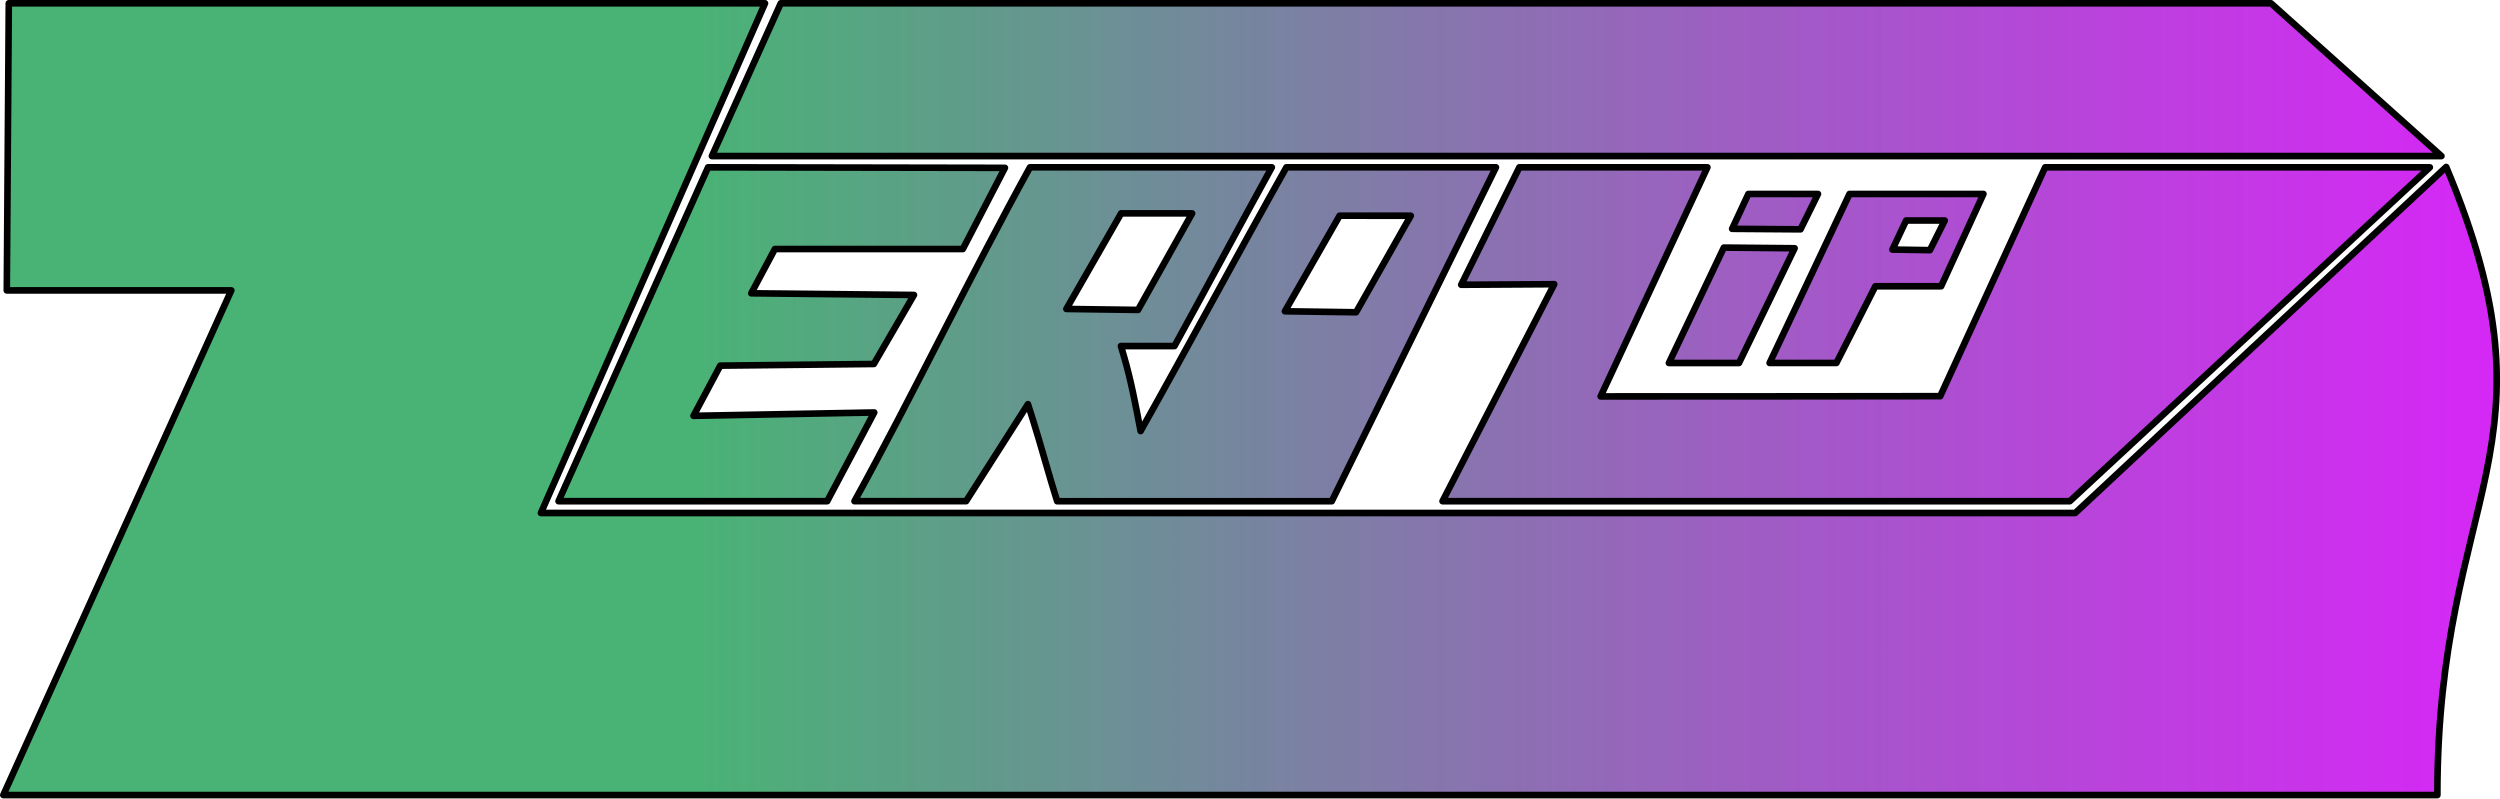
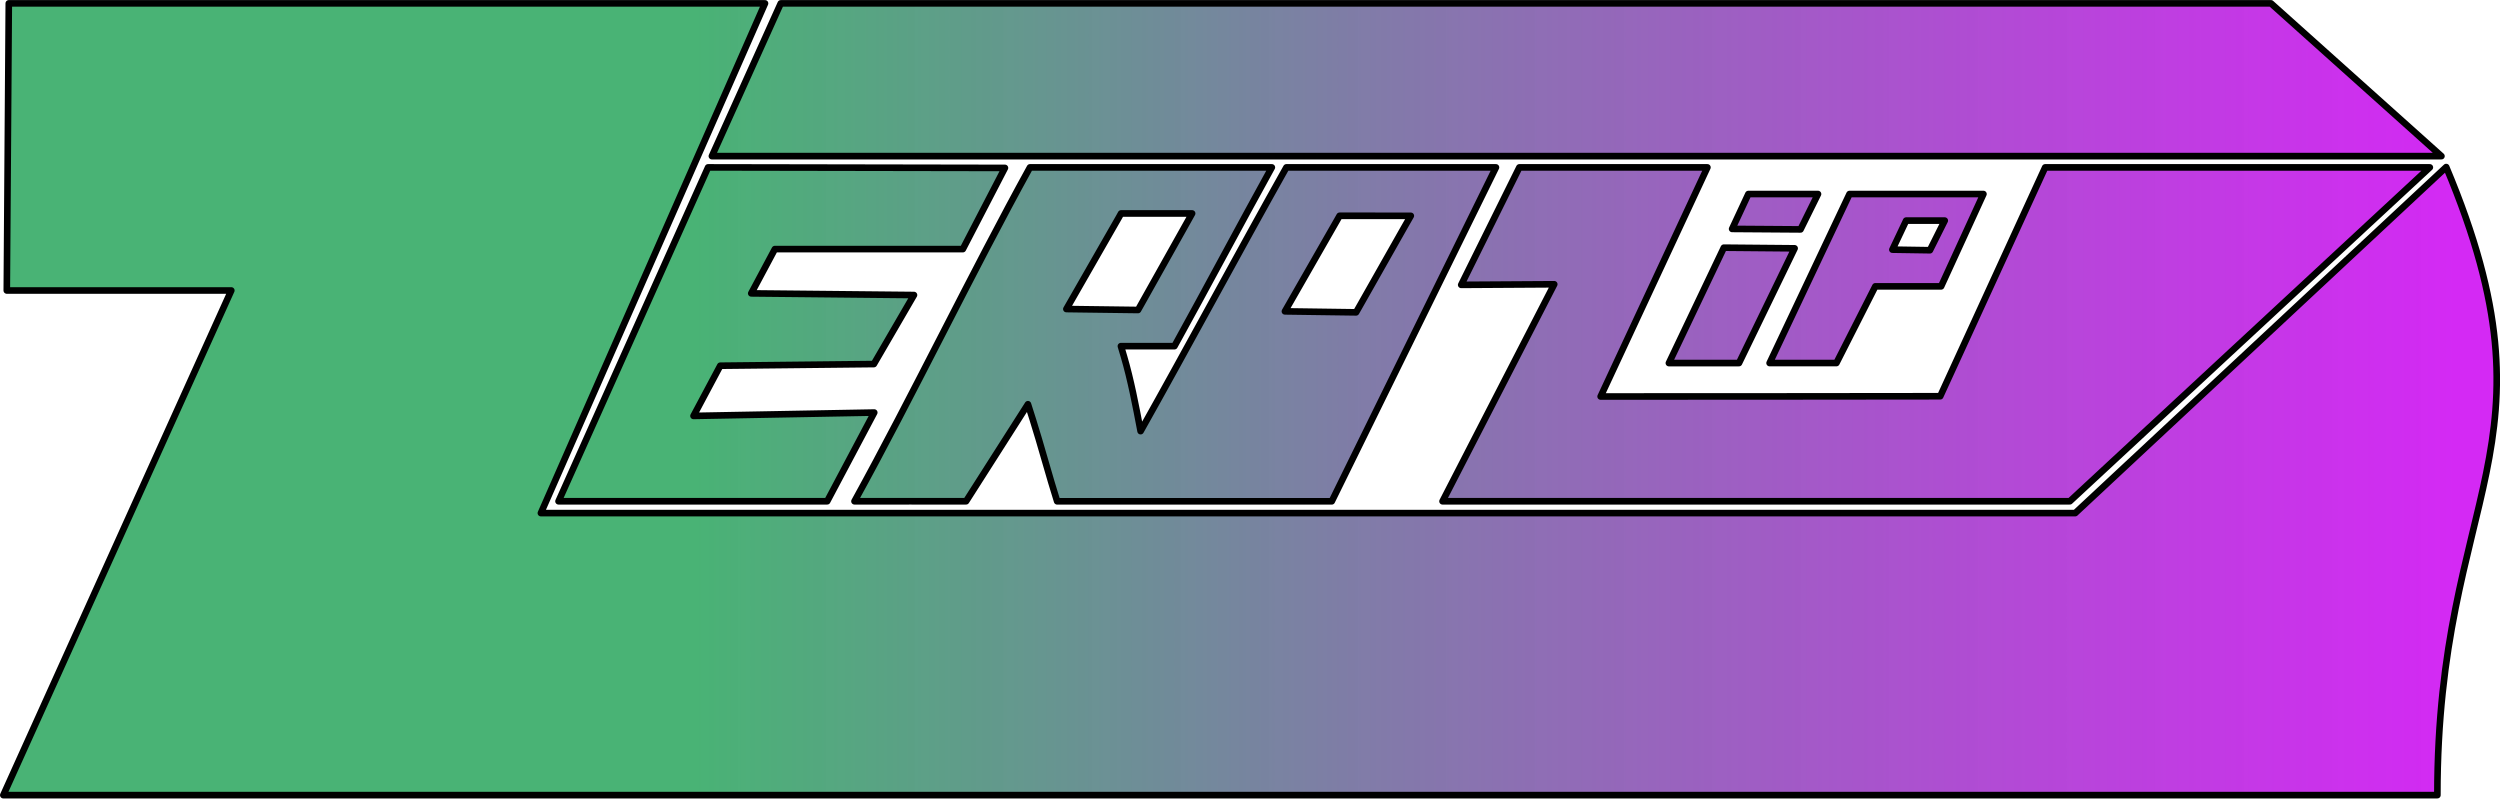
- <svg xmlns="http://www.w3.org/2000/svg" xmlns:xlink="http://www.w3.org/1999/xlink" width="81.244mm" height="25.945mm" viewBox="0 0 81.244 25.945" version="1.1" id="svg1" xml:space="preserve">
+ <svg xmlns="http://www.w3.org/2000/svg" xmlns:xlink="http://www.w3.org/1999/xlink" width="81.244mm" height="25.948mm" viewBox="0 0 81.244 25.948" version="1.1" id="svg1" xml:space="preserve">
  <defs id="defs1">
-     <linearGradient id="linearGradient245">
-       <stop style="stop-color:#000000;stop-opacity:1;" offset="0" id="stop245" />
-       <stop style="stop-color:#434343;stop-opacity:1;" offset="1" id="stop246" />
-     </linearGradient>
    <linearGradient id="linearGradient234">
      <stop style="stop-color:#49b375;stop-opacity:1;" offset="0" id="stop234" />
      <stop style="stop-color:#d017f3;stop-opacity:0.922;" offset="1" id="stop235" />
    </linearGradient>
-     <linearGradient id="swatch56">
-       <stop style="stop-color:#08ff38;stop-opacity:1;" offset="0" id="stop56" />
-     </linearGradient>
    <linearGradient xlink:href="#linearGradient234" id="linearGradient669" gradientUnits="userSpaceOnUse" x1="66.665" y1="244.577" x2="123.938" y2="244.577" gradientTransform="translate(17.39925,4.11595)" />
+     <pattern xlink:href="#pattern146" preserveAspectRatio="xMidYMid" id="pattern167" patternTransform="matrix(0.1894828,-0.05100896,0.05121528,0.1902492,189.7722,1416.263)" x="0" y="0" />
+     <pattern xlink:href="#pattern65" preserveAspectRatio="xMidYMid" id="pattern146" patternTransform="matrix(0.1894828,-0.05100896,0.05077175,0.190368,247.9667,1566.942)" />
+     <pattern xlink:href="#pattern57" preserveAspectRatio="xMidYMid" id="pattern65" patternTransform="matrix(0.1894828,-0.05100896,0.05077175,0.190368,301.0999,1661.983)" />
+     <pattern xlink:href="#shading26" preserveAspectRatio="xMidYMid" id="pattern57" patternTransform="matrix(0.1883398,-0.04841652,0.05046548,0.1806929,212.2302,1590.07)" x="0" y="0" />
+     <pattern patternUnits="userSpaceOnUse" width="458.914" height="32.167" patternTransform="translate(213.9531,1661.186) scale(0.50)" preserveAspectRatio="xMidYMid" id="shading26" style="fill:#000000">
+       <path style="fill-rule:nonzero;stroke:none;stroke-width:0.1;stroke-linecap:square;paint-order:markers fill stroke;stop-color:#000000" d="m 1805.253,-758.465 c 2.02,-1.638 19.964,8.102 21.984,6.464 21.62,-17.533 46.273,-37.65 73.525,-59.981 v 0 c 25.981,19.66 54.044,40.835 83.863,63.288 l 10.607,7.985 10.453,-7.684 c 27.065,-19.899 55.559,-40.887 85.236,-62.775 v 0 c 27.761,18.376 56.487,37.371 85.989,56.863 l 8.481,5.603 8.226,-5.342 c 28.46,-18.485 57.639,-37.452 87.366,-56.786 v 0 c 28.985,16.56 58.459,33.39 88.267,50.405 l 6.265,3.576 6.003,-3.369 c 29.552,-16.587 59.432,-33.365 89.489,-50.245 v 0 c 30.03,14.477 60.219,29.027 90.415,43.581 l 4.207,2.028 3.981,-1.879 c 30.511,-14.403 61.031,-28.81 91.403,-43.144 30.978,12.192 61.79,24.322 92.272,36.327 l 2.456,0.967 2.291,-0.875 c 31.404,-11.999 62.459,-23.859 92.981,-35.506 v 0 c 31.898,9.753 63.207,19.336 93.718,28.688 l 1.123,0.344 1.03,-0.3 c 32.355,-9.426 63.816,-18.575 94.135,-27.371 33.028,7.233 64.689,14.193 94.665,20.814 l 0.287,0.064 0.26,-0.052 c 33.91,-6.744 65.671,-13.016 94.819,-18.714 v 0 c 35.976,4.87 67.948,9.293 95.04,13.171 -27.11,-3.88 -59.064,-8.607 -94.992,-14.029 l -0.067,-0.01 -0.073,0.013 c -29.166,5.245 -60.965,10.901 -94.93,16.895 v 0 c -29.945,-7.292 -61.563,-15.026 -94.536,-23.119 l -0.582,-0.143 -0.639,0.168 c -30.352,7.994 -61.854,16.269 -94.259,24.766 v 0 c -30.483,-10.244 -61.758,-20.768 -93.615,-31.499 l -1.602,-0.54 -1.731,0.606 c -30.541,10.691 -61.619,21.561 -93.052,32.549 v 0 c -30.477,-13.01 -61.279,-26.164 -92.24,-39.39 l -3.088,-1.319 -3.285,1.438 c -30.361,13.293 -60.875,26.65 -91.388,40.007 v 0 c -30.226,-15.623 -60.437,-31.238 -90.481,-46.764 l -4.957,-2.562 -5.206,2.74 c -30.007,15.792 -59.846,31.5 -89.369,47.046 v 0 c -29.882,-18.112 -59.416,-36.007 -88.443,-53.586 l -7.099,-4.299 -7.365,4.533 c -29.628,18.238 -58.727,36.161 -87.132,53.669 -29.632,-20.573 -58.459,-40.569 -86.284,-59.848 l -9.356,-6.482 -9.579,6.765 c -29.505,20.841 -57.876,40.905 -84.878,60.034 v 0 c -30.066,-23.443 -58.281,-45.392 -84.294,-65.566 l -11.454,-8.878 -11.471,9.193 c -32.018,25.671 -60.63,48.713 -85.175,68.619 -2.02,1.638 3.805,21.207 1.785,22.845 z m 0,46.414 c 2.02,-1.638 19.964,8.102 21.984,6.464 21.62,-17.533 46.273,-37.65 73.525,-59.981 v 0 c 25.981,19.66 54.044,40.835 83.863,63.288 l 10.607,7.985 10.453,-7.684 c 27.065,-19.899 55.559,-40.887 85.236,-62.775 v 0 c 27.761,18.376 56.487,37.371 85.989,56.863 l 8.481,5.603 8.226,-5.342 c 28.46,-18.485 57.639,-37.452 87.366,-56.786 v 0 c 28.985,16.56 58.459,33.39 88.267,50.405 l 6.265,3.576 6.003,-3.369 c 29.552,-16.587 59.432,-33.365 89.489,-50.245 v 0 c 30.03,14.477 60.219,29.027 90.415,43.581 l 4.207,2.028 3.981,-1.879 c 30.511,-14.403 61.031,-28.81 91.403,-43.144 30.978,12.192 61.79,24.322 92.272,36.327 l 2.456,0.967 2.291,-0.875 c 31.404,-11.999 62.459,-23.859 92.981,-35.506 v 0 c 31.898,9.753 63.207,19.336 93.718,28.688 l 1.123,0.344 1.03,-0.3 c 32.355,-9.426 63.816,-18.575 94.135,-27.371 33.028,7.233 64.689,14.193 94.665,20.814 l 0.287,0.064 0.26,-0.052 c 33.91,-6.744 65.671,-13.016 94.819,-18.714 v 0 c 35.976,4.87 67.948,9.293 95.04,13.171 -27.11,-3.88 -59.064,-8.607 -94.992,-14.029 l -0.067,-0.01 -0.073,0.013 c -29.166,5.245 -60.965,10.901 -94.93,16.895 v 0 c -29.945,-7.292 -61.563,-15.026 -94.536,-23.119 l -0.582,-0.143 -0.639,0.168 c -30.352,7.994 -61.854,16.269 -94.259,24.766 v 0 c -30.483,-10.244 -61.758,-20.768 -93.615,-31.499 l -1.602,-0.54 -1.731,0.606 c -30.541,10.691 -61.619,21.561 -93.052,32.549 v 0 c -30.477,-13.01 -61.279,-26.164 -92.24,-39.39 l -3.088,-1.319 -3.285,1.438 c -30.361,13.293 -60.875,26.65 -91.388,40.007 v 0 c -30.226,-15.623 -60.437,-31.238 -90.481,-46.764 l -4.957,-2.562 -5.206,2.74 c -30.007,15.792 -59.846,31.5 -89.369,47.046 v 0 c -29.882,-18.112 -59.416,-36.007 -88.443,-53.586 l -7.099,-4.299 -7.365,4.533 c -29.628,18.238 -58.727,36.161 -87.132,53.669 -29.632,-20.573 -58.459,-40.569 -86.284,-59.848 l -9.356,-6.482 -9.579,6.765 c -29.505,20.841 -57.876,40.905 -84.878,60.034 v 0 c -30.066,-23.443 -58.281,-45.392 -84.294,-65.566 l -11.454,-8.878 -11.471,9.193 c -32.018,25.671 -60.63,48.713 -85.175,68.619 -2.02,1.638 3.805,21.207 1.785,22.845 z m 0,46.414 c 2.02,-1.638 19.964,8.102 21.984,6.464 21.62,-17.533 46.273,-37.65 73.525,-59.981 v 0 c 25.981,19.66 54.044,40.835 83.863,63.288 l 10.607,7.985 10.453,-7.684 c 27.065,-19.899 55.559,-40.887 85.236,-62.775 v 0 c 27.761,18.376 56.487,37.371 85.989,56.863 l 8.481,5.603 8.226,-5.342 c 28.46,-18.485 57.639,-37.452 87.366,-56.786 v 0 c 28.985,16.56 58.459,33.39 88.267,50.405 l 6.265,3.576 6.003,-3.369 c 29.552,-16.587 59.432,-33.365 89.489,-50.245 v 0 c 30.03,14.477 60.219,29.027 90.415,43.581 l 4.207,2.028 3.981,-1.879 c 30.511,-14.403 61.031,-28.81 91.403,-43.144 30.978,12.192 61.79,24.322 92.272,36.327 l 2.456,0.967 2.291,-0.875 c 31.404,-11.999 62.459,-23.859 92.981,-35.506 v 0 c 31.898,9.753 63.207,19.336 93.718,28.688 l 1.123,0.344 1.03,-0.3 c 32.355,-9.426 63.816,-18.575 94.135,-27.371 33.028,7.233 64.689,14.193 94.665,20.814 l 0.287,0.064 0.26,-0.052 c 33.91,-6.744 65.671,-13.016 94.819,-18.714 v 0 c 35.976,4.87 67.948,9.293 95.04,13.171 -27.11,-3.88 -59.064,-8.607 -94.992,-14.029 l -0.067,-0.01 -0.073,0.013 c -29.166,5.245 -60.965,10.901 -94.93,16.895 v 0 c -29.945,-7.292 -61.563,-15.026 -94.536,-23.119 l -0.582,-0.143 -0.639,0.168 c -30.352,7.994 -61.854,16.269 -94.259,24.766 v 0 c -30.483,-10.244 -61.758,-20.768 -93.615,-31.499 l -1.602,-0.54 -1.731,0.606 c -30.541,10.691 -61.619,21.561 -93.052,32.549 v 0 c -30.477,-13.01 -61.279,-26.164 -92.24,-39.39 l -3.088,-1.319 -3.285,1.438 c -30.361,13.293 -60.875,26.65 -91.388,40.007 v 0 c -30.226,-15.623 -60.437,-31.238 -90.481,-46.764 l -4.957,-2.562 -5.206,2.74 c -30.007,15.792 -59.846,31.5 -89.369,47.046 v 0 c -29.882,-18.112 -59.416,-36.007 -88.443,-53.586 l -7.099,-4.299 -7.365,4.533 c -29.628,18.238 -58.727,36.161 -87.132,53.669 -29.632,-20.573 -58.459,-40.569 -86.284,-59.848 l -9.356,-6.482 -9.579,6.765 c -29.505,20.841 -57.876,40.905 -84.878,60.034 v 0 c -30.066,-23.443 -58.281,-45.392 -84.294,-65.566 l -11.454,-8.878 -11.471,9.193 c -32.018,25.671 -60.63,48.713 -85.175,68.619 -2.02,1.638 3.805,21.207 1.785,22.845 z m 0,46.414 c 2.02,-1.638 19.964,8.102 21.984,6.464 21.62,-17.533 46.273,-37.65 73.525,-59.981 v 0 c 25.981,19.66 54.044,40.835 83.863,63.288 l 10.607,7.985 10.453,-7.684 c 27.065,-19.899 55.559,-40.887 85.236,-62.775 v 0 c 27.761,18.376 56.487,37.371 85.989,56.863 l 8.481,5.603 8.226,-5.342 c 28.46,-18.485 57.639,-37.452 87.366,-56.786 v 0 c 28.985,16.56 58.459,33.39 88.267,50.405 l 6.265,3.576 6.003,-3.369 c 29.552,-16.587 59.432,-33.365 89.489,-50.245 v 0 c 30.03,14.477 60.219,29.027 90.415,43.581 l 4.207,2.028 3.981,-1.879 c 30.511,-14.403 61.031,-28.81 91.403,-43.144 30.978,12.192 61.79,24.322 92.272,36.327 l 2.456,0.967 2.291,-0.875 c 31.404,-11.999 62.459,-23.859 92.981,-35.506 v 0 c 31.898,9.753 63.207,19.336 93.718,28.688 l 1.123,0.344 1.03,-0.3 c 32.355,-9.426 63.816,-18.575 94.135,-27.371 33.028,7.233 64.689,14.193 94.665,20.814 l 0.287,0.064 0.26,-0.052 c 33.91,-6.744 65.671,-13.016 94.819,-18.714 v 0 c 35.976,4.87 67.948,9.293 95.04,13.171 -27.11,-3.88 -59.064,-8.607 -94.992,-14.029 l -0.067,-0.01 -0.073,0.013 c -29.166,5.245 -60.965,10.901 -94.93,16.895 v 0 c -29.945,-7.292 -61.563,-15.026 -94.536,-23.119 l -0.582,-0.143 -0.639,0.168 c -30.352,7.994 -61.854,16.269 -94.259,24.766 v 0 c -30.483,-10.244 -61.758,-20.768 -93.615,-31.499 l -1.602,-0.54 -1.731,0.606 c -30.541,10.691 -61.619,21.561 -93.052,32.549 v 0 c -30.477,-13.01 -61.279,-26.164 -92.24,-39.39 l -3.088,-1.319 -3.285,1.438 c -30.361,13.293 -60.875,26.65 -91.388,40.007 v 0 c -30.226,-15.623 -60.437,-31.238 -90.481,-46.764 l -4.957,-2.562 -5.206,2.74 c -30.007,15.792 -59.846,31.5 -89.369,47.046 v 0 c -29.882,-18.112 -59.416,-36.007 -88.443,-53.586 l -7.099,-4.299 -7.365,4.533 c -29.628,18.238 -58.727,36.161 -87.132,53.669 -29.632,-20.573 -58.459,-40.569 -86.284,-59.848 l -9.356,-6.482 -9.579,6.765 c -29.505,20.841 -57.876,40.905 -84.878,60.034 v 0 c -30.066,-23.443 -58.281,-45.392 -84.294,-65.566 l -11.454,-8.878 -11.471,9.193 c -32.018,25.671 -60.63,48.713 -85.175,68.619 -2.02,1.638 3.805,21.207 1.785,22.845 z m 0,46.414 c 2.02,-1.638 19.964,8.102 21.984,6.464 21.62,-17.533 46.273,-37.65 73.525,-59.981 v 0 c 25.981,19.66 54.044,40.835 83.863,63.288 l 10.607,7.985 10.453,-7.684 c 27.065,-19.899 55.559,-40.887 85.236,-62.775 v 0 c 27.761,18.376 56.487,37.371 85.989,56.863 l 8.481,5.603 8.226,-5.342 c 28.46,-18.485 57.639,-37.452 87.366,-56.786 v 0 c 28.985,16.56 58.459,33.39 88.267,50.405 l 6.265,3.576 6.003,-3.369 c 29.552,-16.587 59.432,-33.365 89.489,-50.245 v 0 c 30.03,14.477 60.219,29.027 90.415,43.581 l 4.207,2.028 3.981,-1.879 c 30.511,-14.403 61.031,-28.81 91.403,-43.144 30.978,12.192 61.79,24.322 92.272,36.327 l 2.456,0.967 2.291,-0.875 c 31.404,-11.999 62.459,-23.859 92.981,-35.506 v 0 c 31.898,9.753 63.207,19.336 93.718,28.688 l 1.123,0.344 1.03,-0.3 c 32.355,-9.426 63.816,-18.575 94.135,-27.371 33.028,7.233 64.689,14.193 94.665,20.814 l 0.287,0.064 0.26,-0.052 c 33.91,-6.744 65.671,-13.016 94.819,-18.714 v 0 c 35.976,4.87 67.948,9.293 95.04,13.171 -27.11,-3.88 -59.064,-8.607 -94.992,-14.029 l -0.067,-0.01 -0.073,0.013 c -29.166,5.245 -60.965,10.901 -94.93,16.895 v 0 c -29.945,-7.292 -61.563,-15.026 -94.536,-23.119 l -0.582,-0.143 -0.639,0.168 c -30.352,7.994 -61.854,16.269 -94.259,24.766 v 0 c -30.483,-10.244 -61.758,-20.768 -93.615,-31.499 l -1.602,-0.54 -1.731,0.606 c -30.541,10.691 -61.619,21.561 -93.052,32.549 v 0 c -30.477,-13.01 -61.279,-26.164 -92.24,-39.39 l -3.088,-1.319 -3.285,1.438 c -30.361,13.293 -60.875,26.65 -91.388,40.007 v 0 c -30.226,-15.623 -60.437,-31.238 -90.481,-46.764 l -4.957,-2.562 -5.206,2.74 c -30.007,15.792 -59.846,31.5 -89.369,47.046 v 0 c -29.882,-18.112 -59.416,-36.007 -88.443,-53.586 l -7.099,-4.299 -7.365,4.533 c -29.628,18.238 -58.727,36.161 -87.132,53.669 -29.632,-20.573 -58.459,-40.569 -86.284,-59.848 l -9.356,-6.482 -9.579,6.765 c -29.505,20.841 -57.876,40.905 -84.878,60.034 v 0 c -30.066,-23.443 -58.281,-45.392 -84.294,-65.566 l -11.454,-8.878 -11.471,9.193 c -32.018,25.671 -60.63,48.713 -85.175,68.619 -2.02,1.638 3.805,21.207 1.785,22.845 z" id="use24" clip-path="url(#clipPath54)" transform="matrix(0.3013115,0,0,0.3465181,-543.2754,274.5532)" />
+     </pattern>
+     <clipPath clipPathUnits="userSpaceOnUse" id="clipPath54">
+       <path id="path54" style="stroke-width:0.1;stroke-linecap:square;paint-order:markers fill stroke;stop-color:#000000" d="m 1691.199,-792.32 h 1634.892 v 92.828 H 1691.199 Z" />
+     </clipPath>
  </defs>
-   <g id="layer1" transform="translate(-61.53422,-246.0625)">
+   <g id="layer1" transform="translate(-61.53422,-246.0599)">
    <path id="path659" style="fill:url(#linearGradient669);fill-opacity:1;fill-rule:evenodd;stroke:#000000;stroke-width:0.215;stroke-linecap:round;stroke-linejoin:round;stroke-dasharray:none;stroke-opacity:1" d="m 86.907,246.17 -2.238,4.964 56.206,3e-5 -5.539,-4.964 z m -0.512,0 L 61.82,246.17 61.755,255.5 h 7.296 l -7.409,16.4 h 79.101 c 0,-9.87 4.143,-11.235 0.287,-20.411 l -12.056,11.245 -49.862,-3e-5 z m 23.754,5.33 h -6.81 c -1.52,2.706 -3.216,5.863 -4.738,8.571 -0.157,-0.83 -0.318,-1.67 -0.542,-2.432 l -0.098,-0.33 h 1.74 c 1.005,-1.818 2.16,-3.991 3.165,-5.809 -2.601,1e-5 -7.86,0 -7.86,0 -1.859,3.37 -3.845,7.48 -5.703,10.85 1.231,0.005 2.395,-0.006 3.626,0 l 2.011,-3.153 0.16,0.504 c 0.244,0.767 0.545,1.883 0.789,2.65 h 3.171 c 1.46e-4,5.1e-4 3.71e-4,-0.001 5.17e-4,0 1.675,0.003 4.077,-0.003 5.753,0 z m 0.761,5e-5 -1.89,3.817 3.023,-0.019 -3.63,7.052 h 20.386 L 140.498,251.5 h -12.501 l -3.41,7.437 c -4.567,0.011 -6.468,0.002 -11.036,0.008 l 3.47,-7.445 z m -26.365,-5e-5 -4.86,10.85 h 8.731 l 1.529,-2.883 -5.873,0.109 0.869,-1.631 4.991,-0.054 1.304,-2.243 -5.288,-0.054 0.768,-1.439 h 6.108 l 1.368,-2.638 z m 33.807,0.866 -0.528,1.133 2.223,0.016 0.568,-1.149 z m 3.287,-1.3e-4 -2.597,5.492 2.171,-1.7e-4 1.265,-2.492 h 2.138 l 1.375,-3 z m -23.673,0.631 h 2.309 l -0.215,0.385 c -0.489,0.872 -0.978,1.745 -1.467,2.617 l -0.076,0.135 -0.154,-0.002 c -0.578,-0.008 -1.156,-0.015 -1.735,-0.023 l -0.439,-0.006 0.219,-0.382 c 0.495,-0.864 0.99,-1.728 1.485,-2.592 z m 7.102,0.076 2.314,5.1e-4 -0.221,0.387 c -0.494,0.872 -0.988,1.745 -1.482,2.617 l -0.076,0.133 -0.154,-0.002 c -0.573,-0.008 -1.144,-0.016 -1.717,-0.024 l -0.441,-0.006 0.219,-0.383 c 0.495,-0.864 0.989,-1.728 1.484,-2.592 z m 18.411,0.156 h 1.255 l -0.482,0.963 -1.22,-0.019 z m -5.924,0.88 -1.786,3.75 h 2.278 l 1.808,-3.729 z" />
  </g>
+   <path style="fill:url(#pattern167);fill-opacity:1;fill-rule:evenodd;stroke:#000000;stroke-width:0;stroke-linejoin:miter;stroke-dasharray:none;stroke-opacity:1" d="M 23.173,5.07 79.233,4.96 73.646,0.11 25.31,0 Z" id="path167" />
</svg>
